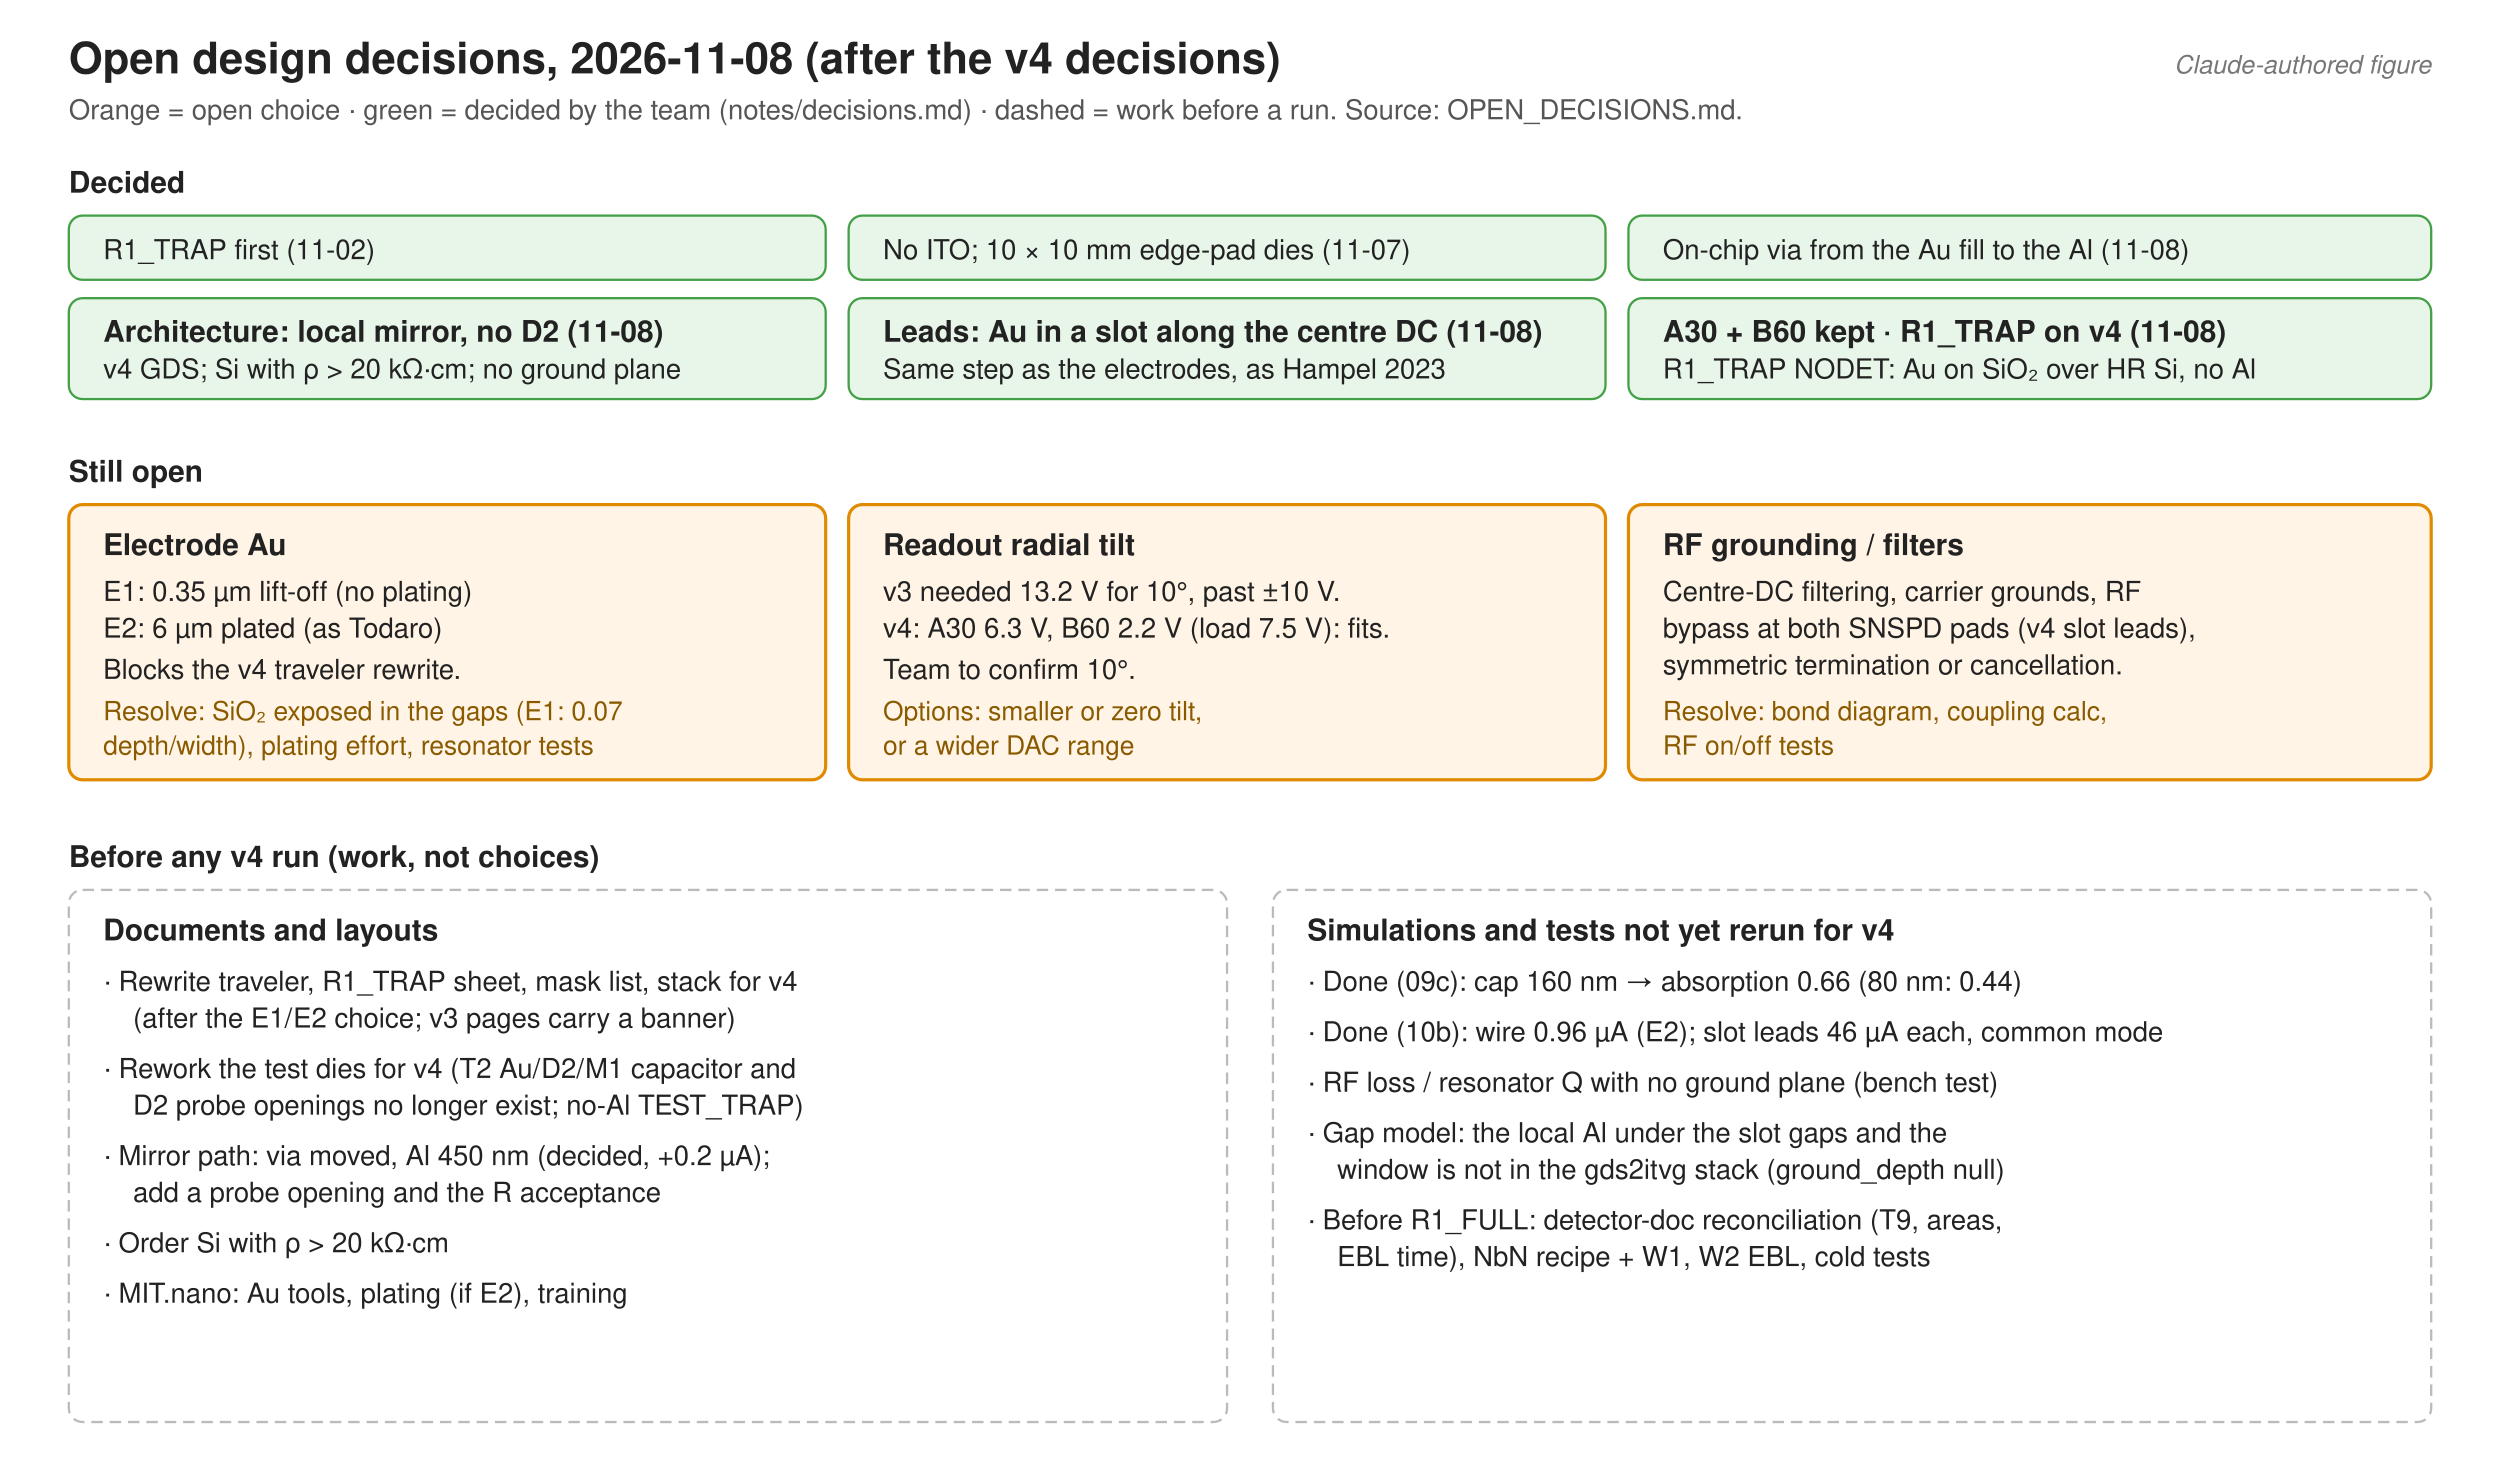
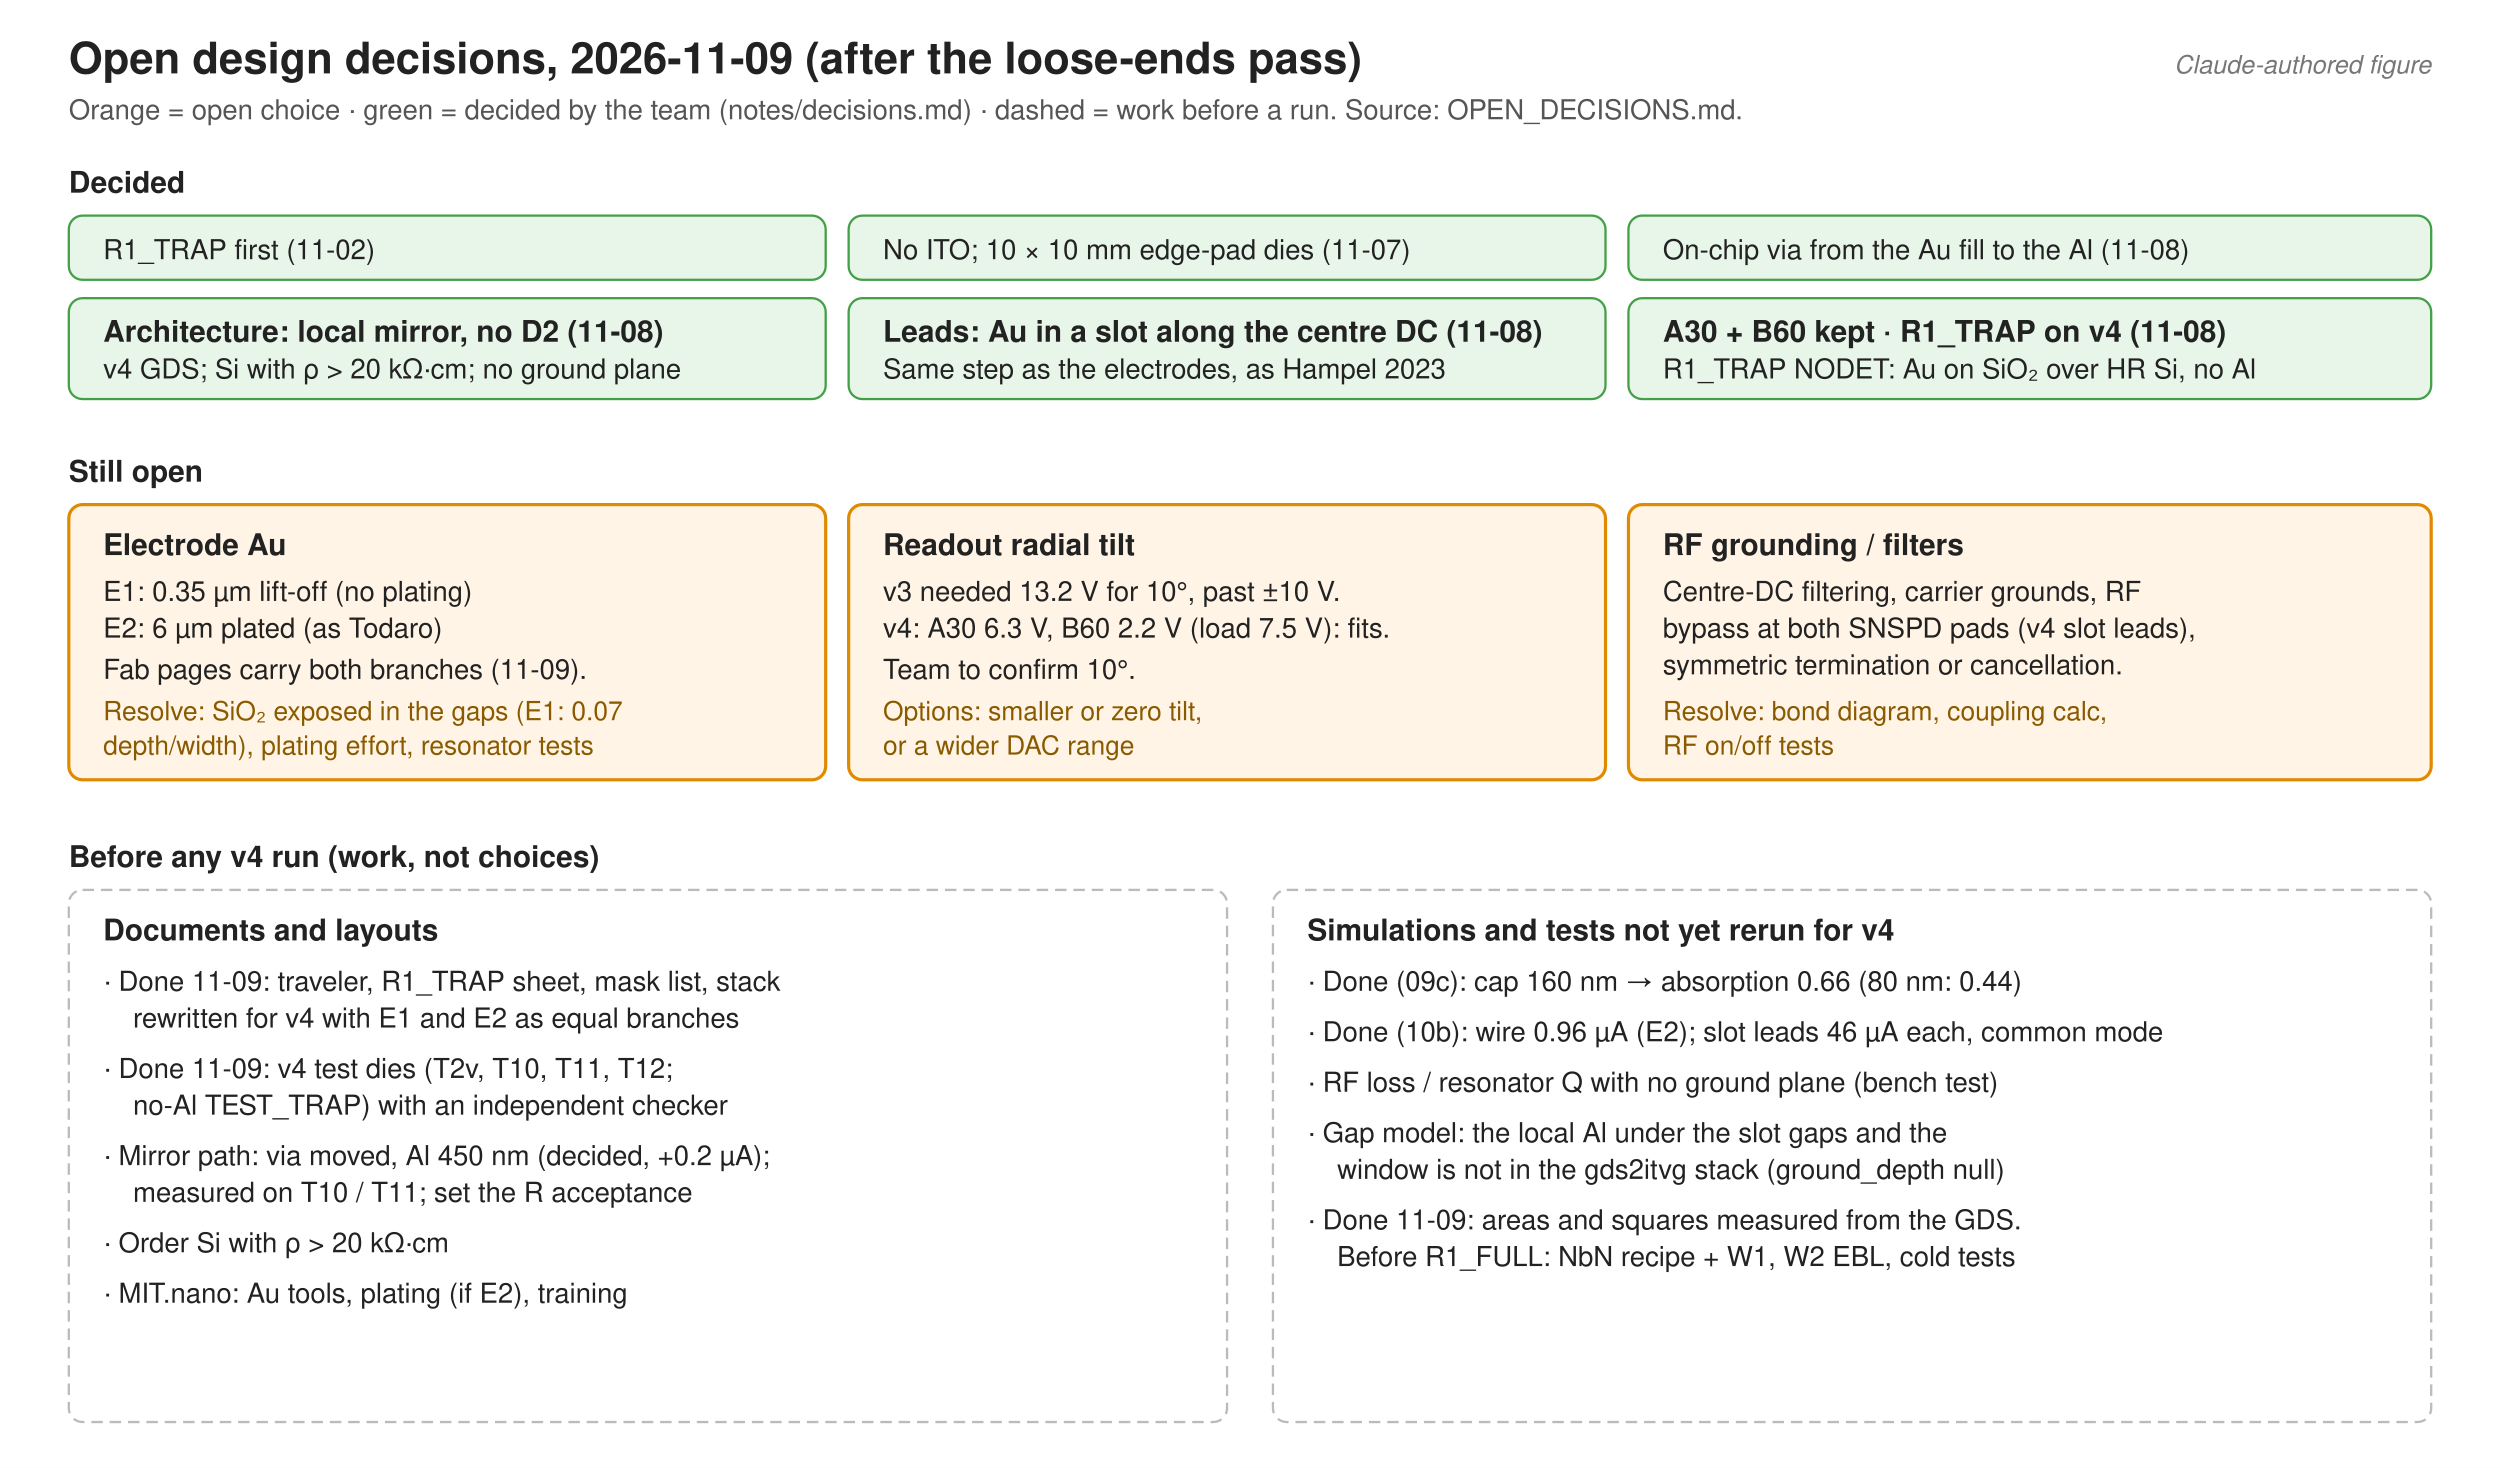
<svg xmlns="http://www.w3.org/2000/svg" viewBox="0 0 1090 640" width="1090" height="640">
  <defs>
    <style>
      text { font-family: "Segoe UI", Helvetica, Arial, sans-serif; fill: #222; font-size: 12px; }
      .h { font-size: 19px; font-weight: 600; }
      .s { fill: #555; }
      .b { font-weight: 600; font-size: 13px; }
      .r { fill: #8a5a00; font-size: 11.5px; }
      .g { fill: #777; font-size: 11px; font-style: italic; }
      .open { fill: #fff4e5; stroke: #e08a00; stroke-width: 1.4; }
      .done { fill: #e8f5e9; stroke: #43a047; stroke-width: 1; }
      .chk  { fill: #ffffff; stroke: #bbb; stroke-width: 1; stroke-dasharray: 5 3; }
    </style>
  </defs>
  <rect x="0" y="0" width="1090" height="640" fill="#ffffff" />
-   <text class="h" x="30" y="32">Open design decisions, 2026-11-08 (after the v4 decisions)</text>
+   <text class="h" x="30" y="32">Open design decisions, 2026-11-09 (after the loose-ends pass)</text>
  <text class="s" x="30" y="52">Orange = open choice · green = decided by the team (notes/decisions.md) · dashed = work before a run. Source: OPEN_DECISIONS.md.</text>
  <text class="g" x="1060" y="32" text-anchor="end">Claude-authored figure</text>
  <text class="b" x="30" y="84">Decided</text>
  <rect class="done" x="30" y="94" width="330" height="28" rx="6" />
  <text x="45" y="113">R1_TRAP first (11-02)</text>
  <rect class="done" x="370" y="94" width="330" height="28" rx="6" />
  <text x="385" y="113">No ITO; 10 × 10 mm edge-pad dies (11-07)</text>
  <rect class="done" x="710" y="94" width="350" height="28" rx="6" />
  <text x="725" y="113">On-chip via from the Au fill to the Al (11-08)</text>
  <rect class="done" x="30" y="130" width="330" height="44" rx="6" />
  <text class="b" x="45" y="149">Architecture: local mirror, no D2 (11-08)</text>
  <text x="45" y="165">v4 GDS; Si with ρ &gt; 20 kΩ·cm; no ground plane</text>
  <rect class="done" x="370" y="130" width="330" height="44" rx="6" />
  <text class="b" x="385" y="149">Leads: Au in a slot along the centre DC (11-08)</text>
  <text x="385" y="165">Same step as the electrodes, as Hampel 2023</text>
  <rect class="done" x="710" y="130" width="350" height="44" rx="6" />
  <text class="b" x="725" y="149">A30 + B60 kept · R1_TRAP on v4 (11-08)</text>
  <text x="725" y="165">R1_TRAP NODET: Au on SiO₂ over HR Si, no Al</text>
  <text class="b" x="30" y="210">Still open</text>
  <rect class="open" x="30" y="220" width="330" height="120" rx="6" />
  <text class="b" x="45" y="242">Electrode Au</text>
  <text x="45" y="262">E1: 0.35 µm lift-off (no plating)</text>
  <text x="45" y="278">E2: 6 µm plated (as Todaro)</text>
-   <text x="45" y="296">Blocks the v4 traveler rewrite.</text>
+   <text x="45" y="296">Fab pages carry both branches (11-09).</text>
  <text class="r" x="45" y="314">Resolve: SiO₂ exposed in the gaps (E1: 0.07</text>
  <text class="r" x="45" y="329">depth/width), plating effort, resonator tests</text>
  <rect class="open" x="370" y="220" width="330" height="120" rx="6" />
  <text class="b" x="385" y="242">Readout radial tilt</text>
  <text x="385" y="262">v3 needed 13.2 V for 10°, past ±10 V.</text>
  <text x="385" y="278">v4: A30 6.3 V, B60 2.2 V (load 7.5 V): fits.</text>
  <text x="385" y="296">Team to confirm 10°.</text>
  <text class="r" x="385" y="314">Options: smaller or zero tilt,</text>
  <text class="r" x="385" y="329">or a wider DAC range</text>
  <rect class="open" x="710" y="220" width="350" height="120" rx="6" />
  <text class="b" x="725" y="242">RF grounding / filters</text>
  <text x="725" y="262">Centre-DC filtering, carrier grounds, RF</text>
  <text x="725" y="278">bypass at both SNSPD pads (v4 slot leads),</text>
  <text x="725" y="294">symmetric termination or cancellation.</text>
  <text class="r" x="725" y="314">Resolve: bond diagram, coupling calc,</text>
  <text class="r" x="725" y="329">RF on/off tests</text>
  <text class="b" x="30" y="378">Before any v4 run (work, not choices)</text>
  <rect class="chk" x="30" y="388" width="505" height="232" rx="6" />
  <text class="b" x="45" y="410">Documents and layouts</text>
-   <text x="45" y="432">· Rewrite traveler, R1_TRAP sheet, mask list, stack for v4</text>
-   <text x="58" y="448">(after the E1/E2 choice; v3 pages carry a banner)</text>
-   <text x="45" y="470">· Rework the test dies for v4 (T2 Au/D2/M1 capacitor and</text>
-   <text x="58" y="486">D2 probe openings no longer exist; no-Al TEST_TRAP)</text>
+   <text x="45" y="432">· Done 11-09: traveler, R1_TRAP sheet, mask list, stack</text>
+   <text x="58" y="448">rewritten for v4 with E1 and E2 as equal branches</text>
+   <text x="45" y="470">· Done 11-09: v4 test dies (T2v, T10, T11, T12;</text>
+   <text x="58" y="486">no-Al TEST_TRAP) with an independent checker</text>
  <text x="45" y="508">· Mirror path: via moved, Al 450 nm (decided, +0.2 µA);</text>
-   <text x="58" y="524">add a probe opening and the R acceptance</text>
+   <text x="58" y="524">measured on T10 / T11; set the R acceptance</text>
  <text x="45" y="546">· Order Si with ρ &gt; 20 kΩ·cm</text>
  <text x="45" y="568">· MIT.nano: Au tools, plating (if E2), training</text>
  <rect class="chk" x="555" y="388" width="505" height="232" rx="6" />
  <text class="b" x="570" y="410">Simulations and tests not yet rerun for v4</text>
  <text x="570" y="432">· Done (09c): cap 160 nm → absorption 0.66 (80 nm: 0.44)</text>
  <text x="570" y="454">· Done (10b): wire 0.96 µA (E2); slot leads 46 µA each, common mode</text>
  <text x="570" y="476">· RF loss / resonator Q with no ground plane (bench test)</text>
  <text x="570" y="498">· Gap model: the local Al under the slot gaps and the</text>
  <text x="583" y="514">window is not in the gds2itvg stack (ground_depth null)</text>
-   <text x="570" y="536">· Before R1_FULL: detector-doc reconciliation (T9, areas,</text>
-   <text x="583" y="552">EBL time), NbN recipe + W1, W2 EBL, cold tests</text>
+   <text x="570" y="536">· Done 11-09: areas and squares measured from the GDS.</text>
+   <text x="583" y="552">Before R1_FULL: NbN recipe + W1, W2 EBL, cold tests</text>
</svg>
